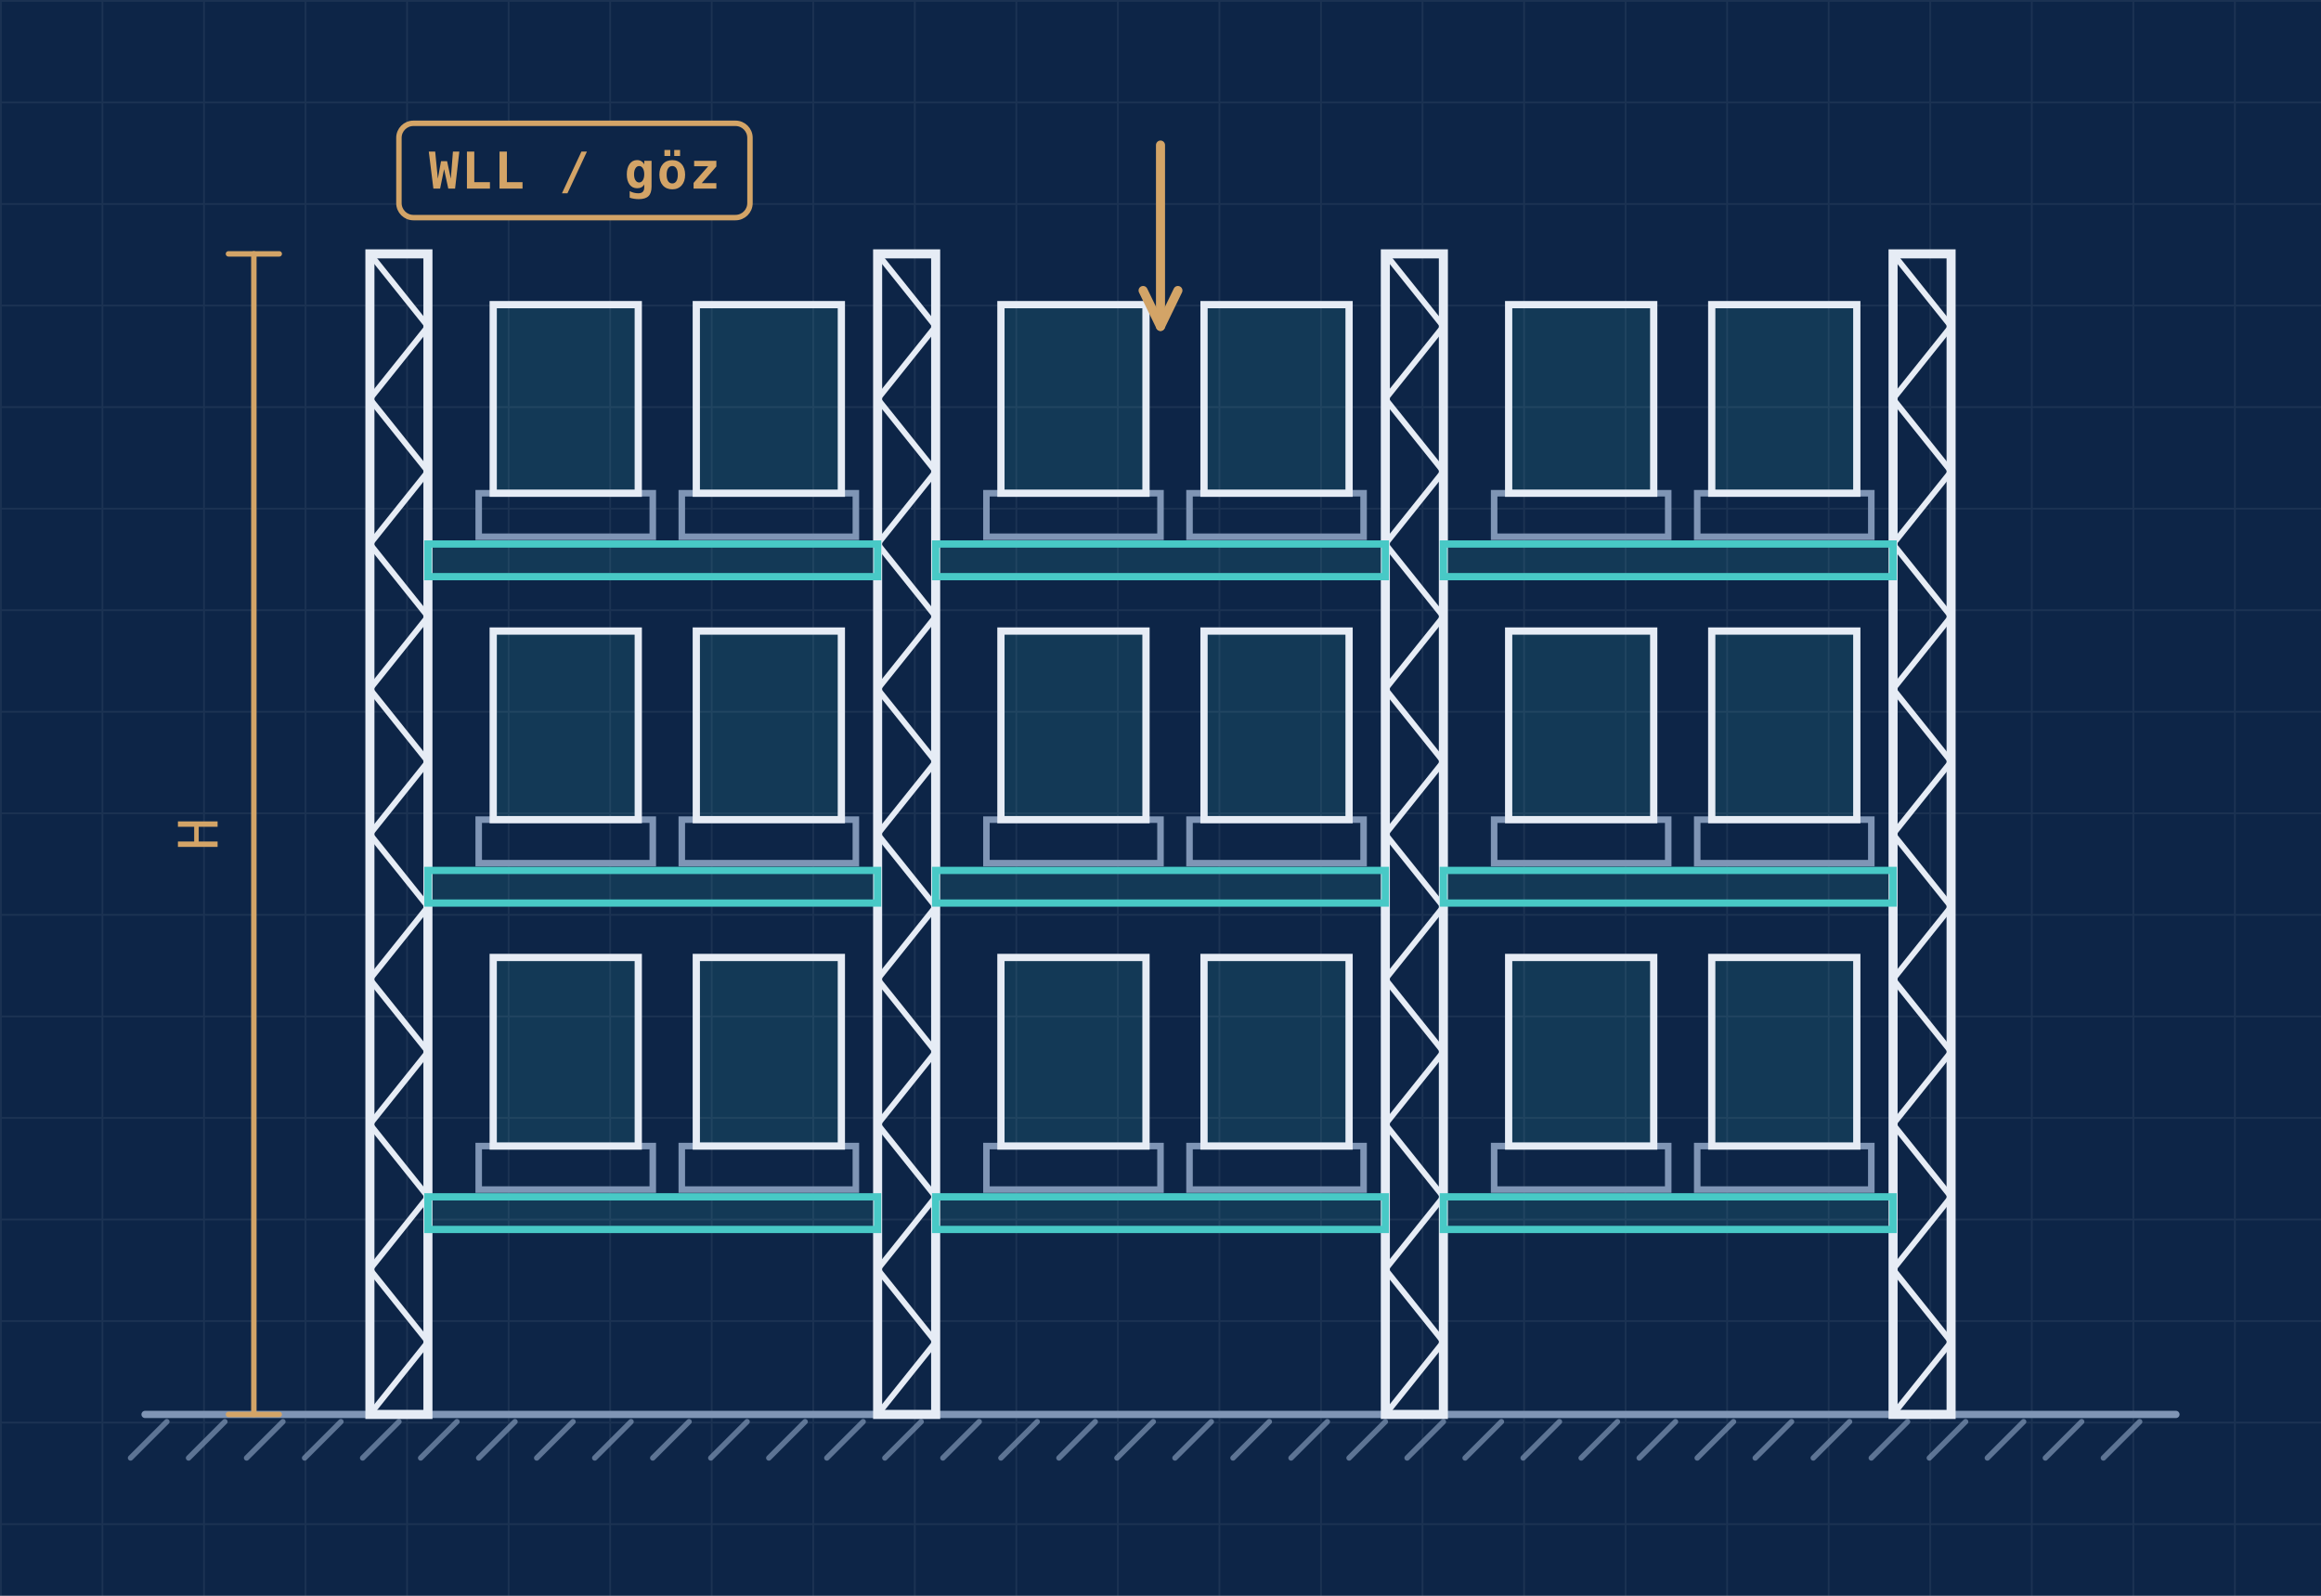
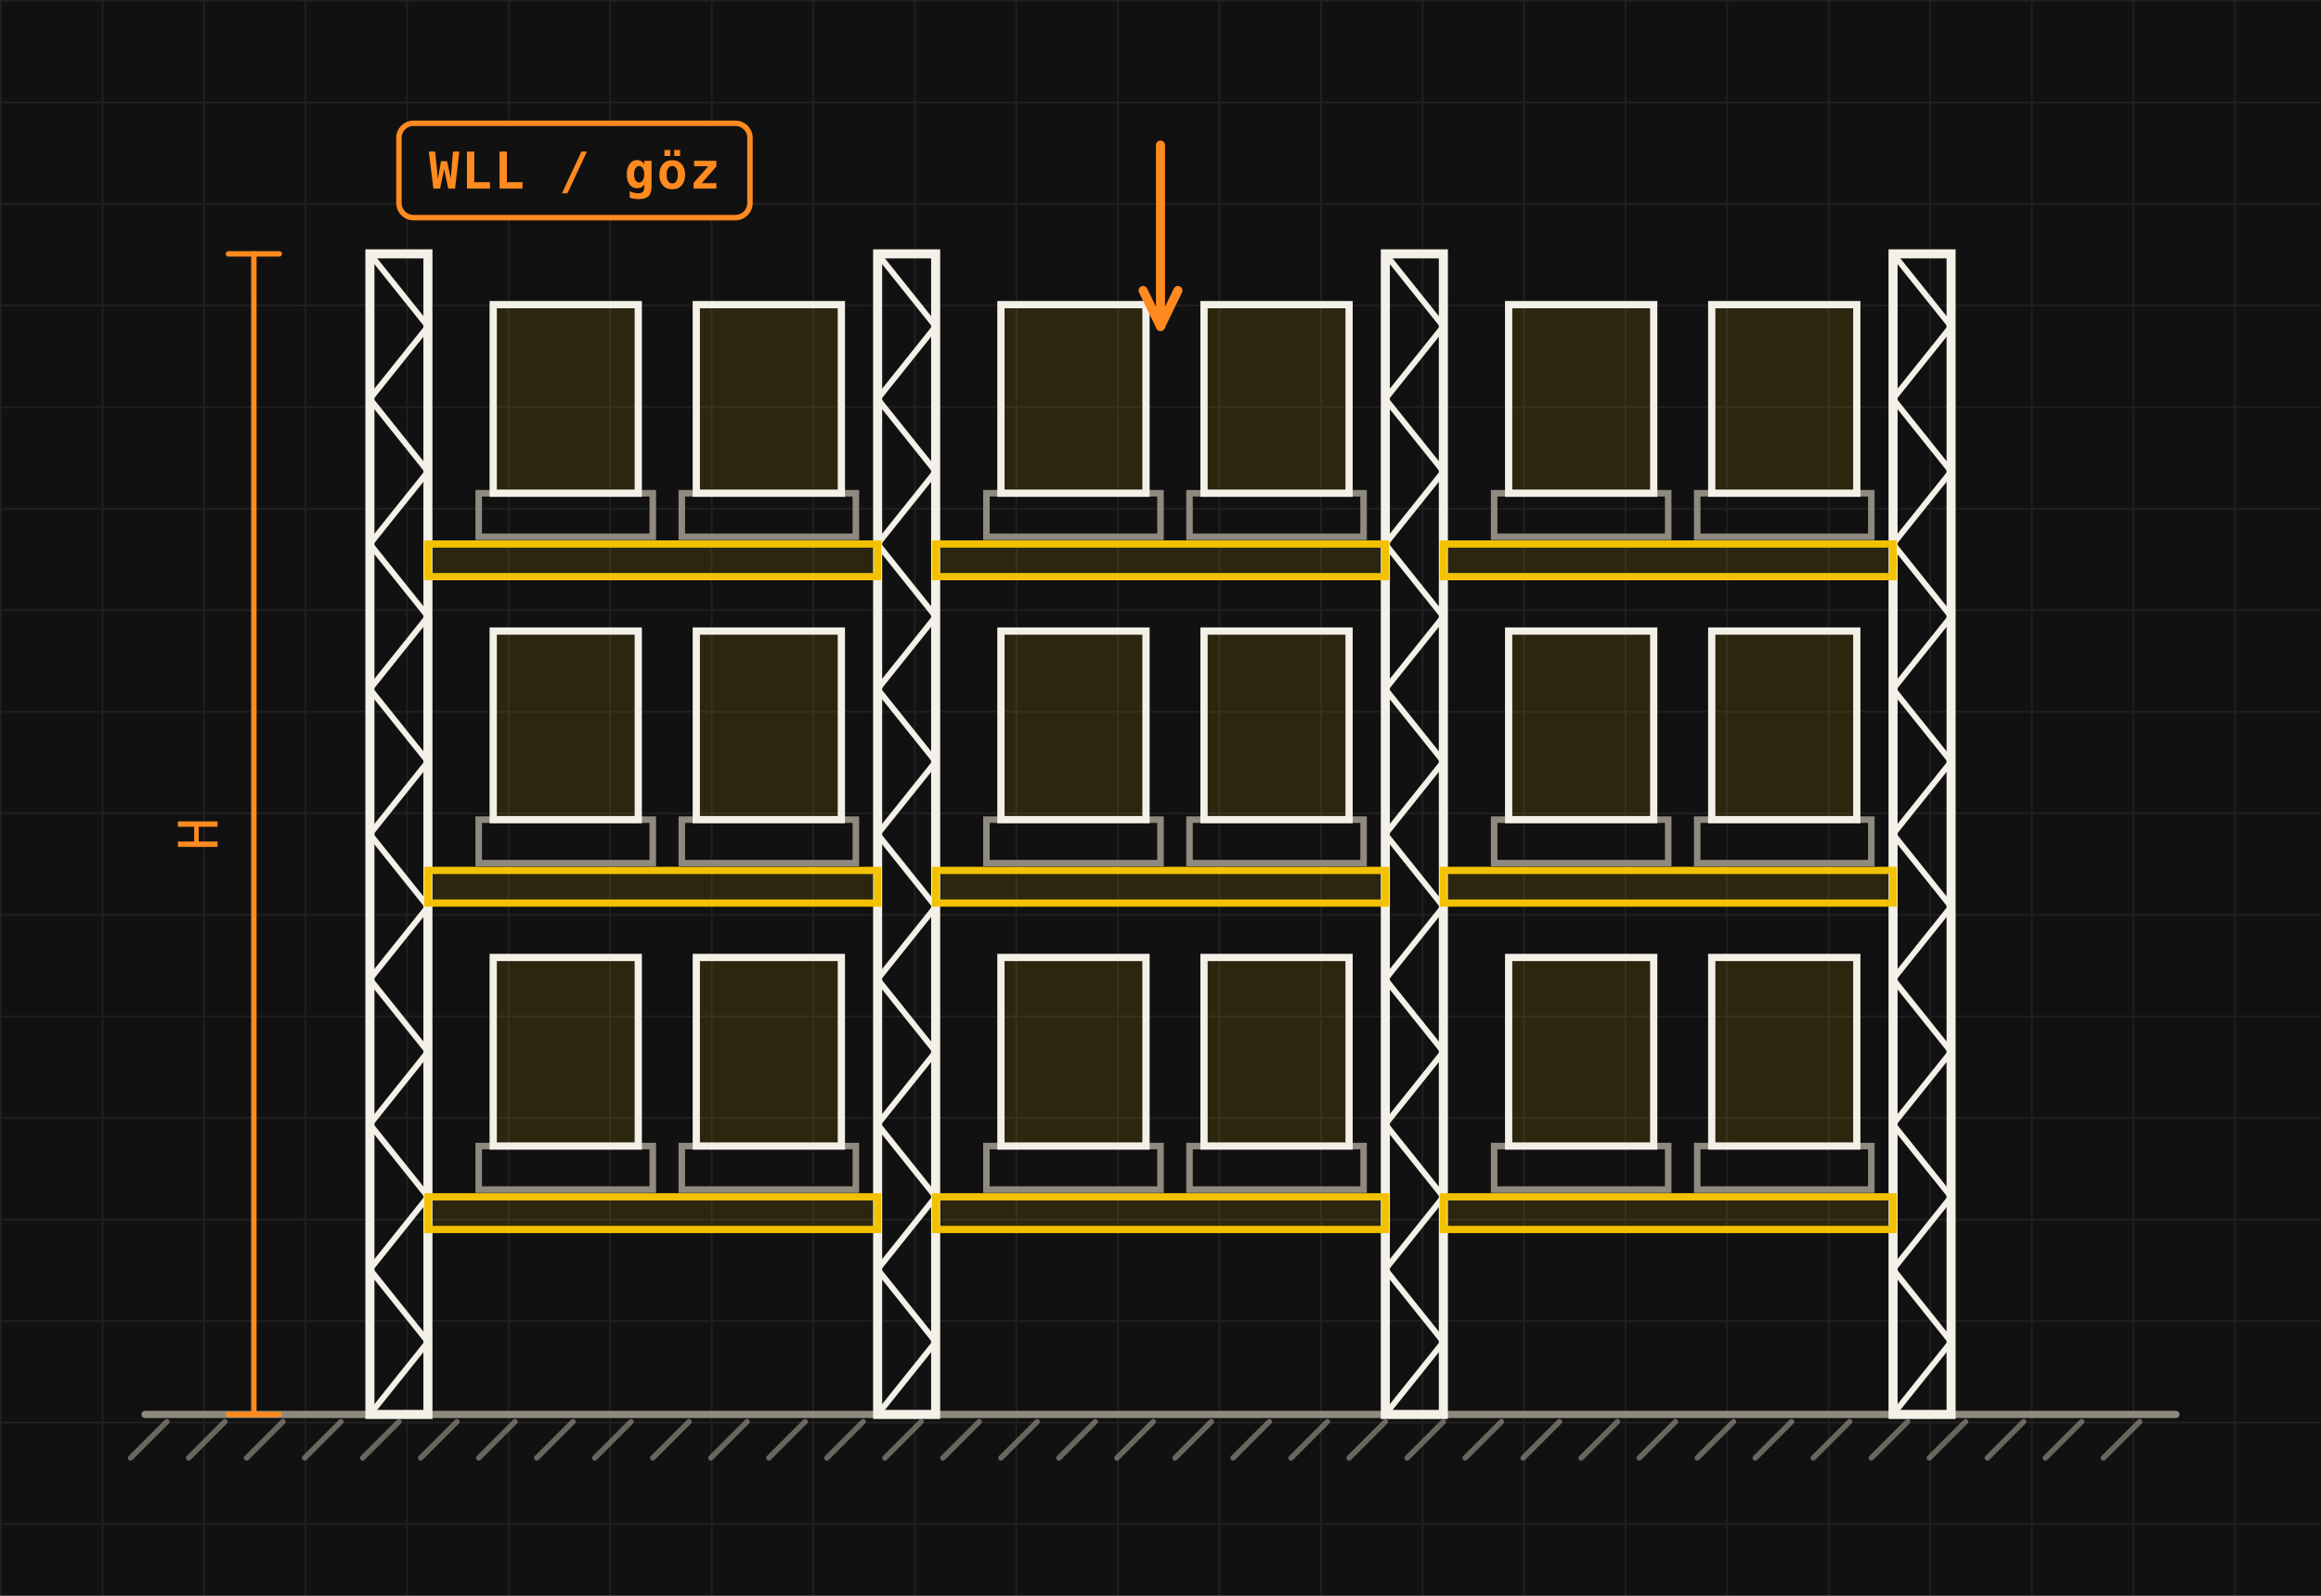
<svg xmlns="http://www.w3.org/2000/svg" viewBox="0 0 640 440" width="640" height="440" role="img" aria-label="Raf etiketi olmayan depolar: palet rafı ve göz yük kapasitesi çizimi">
  <defs>
    <pattern id="g" width="28" height="28" patternUnits="userSpaceOnUse">
      <path d="M28 0H0V28" fill="none" stroke="#ffffff" stroke-opacity=".06" />
    </pattern>
  </defs>
-   <rect width="640" height="440" fill="#0d2547" />
+   <rect width="640" height="440" fill="#111111" />
  <rect width="640" height="440" fill="url(#g)" />
-   <g transform="translate(0,0)">
-     <line x1="40" y1="390" x2="600" y2="390" stroke="#7f95b5" stroke-width="2" opacity="1" stroke-linecap="round" />
-     <line x1="46" y1="392" x2="36" y2="402" stroke="#7f95b5" stroke-width="1.5" opacity="0.7" stroke-linecap="round" />
-     <line x1="62" y1="392" x2="52" y2="402" stroke="#7f95b5" stroke-width="1.5" opacity="0.7" stroke-linecap="round" />
-     <line x1="78" y1="392" x2="68" y2="402" stroke="#7f95b5" stroke-width="1.5" opacity="0.7" stroke-linecap="round" />
-     <line x1="94" y1="392" x2="84" y2="402" stroke="#7f95b5" stroke-width="1.5" opacity="0.7" stroke-linecap="round" />
-     <line x1="110" y1="392" x2="100" y2="402" stroke="#7f95b5" stroke-width="1.5" opacity="0.7" stroke-linecap="round" />
-     <line x1="126" y1="392" x2="116" y2="402" stroke="#7f95b5" stroke-width="1.5" opacity="0.7" stroke-linecap="round" />
-     <line x1="142" y1="392" x2="132" y2="402" stroke="#7f95b5" stroke-width="1.5" opacity="0.7" stroke-linecap="round" />
-     <line x1="158" y1="392" x2="148" y2="402" stroke="#7f95b5" stroke-width="1.5" opacity="0.7" stroke-linecap="round" />
-     <line x1="174" y1="392" x2="164" y2="402" stroke="#7f95b5" stroke-width="1.5" opacity="0.7" stroke-linecap="round" />
-     <line x1="190" y1="392" x2="180" y2="402" stroke="#7f95b5" stroke-width="1.5" opacity="0.7" stroke-linecap="round" />
-     <line x1="206" y1="392" x2="196" y2="402" stroke="#7f95b5" stroke-width="1.5" opacity="0.7" stroke-linecap="round" />
-     <line x1="222" y1="392" x2="212" y2="402" stroke="#7f95b5" stroke-width="1.5" opacity="0.7" stroke-linecap="round" />
-     <line x1="238" y1="392" x2="228" y2="402" stroke="#7f95b5" stroke-width="1.5" opacity="0.7" stroke-linecap="round" />
-     <line x1="254" y1="392" x2="244" y2="402" stroke="#7f95b5" stroke-width="1.5" opacity="0.7" stroke-linecap="round" />
-     <line x1="270" y1="392" x2="260" y2="402" stroke="#7f95b5" stroke-width="1.5" opacity="0.7" stroke-linecap="round" />
-     <line x1="286" y1="392" x2="276" y2="402" stroke="#7f95b5" stroke-width="1.5" opacity="0.7" stroke-linecap="round" />
-     <line x1="302" y1="392" x2="292" y2="402" stroke="#7f95b5" stroke-width="1.5" opacity="0.7" stroke-linecap="round" />
-     <line x1="318" y1="392" x2="308" y2="402" stroke="#7f95b5" stroke-width="1.5" opacity="0.7" stroke-linecap="round" />
-     <line x1="334" y1="392" x2="324" y2="402" stroke="#7f95b5" stroke-width="1.5" opacity="0.7" stroke-linecap="round" />
-     <line x1="350" y1="392" x2="340" y2="402" stroke="#7f95b5" stroke-width="1.5" opacity="0.7" stroke-linecap="round" />
-     <line x1="366" y1="392" x2="356" y2="402" stroke="#7f95b5" stroke-width="1.5" opacity="0.7" stroke-linecap="round" />
-     <line x1="382" y1="392" x2="372" y2="402" stroke="#7f95b5" stroke-width="1.5" opacity="0.7" stroke-linecap="round" />
-     <line x1="398" y1="392" x2="388" y2="402" stroke="#7f95b5" stroke-width="1.5" opacity="0.7" stroke-linecap="round" />
-     <line x1="414" y1="392" x2="404" y2="402" stroke="#7f95b5" stroke-width="1.5" opacity="0.7" stroke-linecap="round" />
-     <line x1="430" y1="392" x2="420" y2="402" stroke="#7f95b5" stroke-width="1.5" opacity="0.7" stroke-linecap="round" />
-     <line x1="446" y1="392" x2="436" y2="402" stroke="#7f95b5" stroke-width="1.5" opacity="0.7" stroke-linecap="round" />
-     <line x1="462" y1="392" x2="452" y2="402" stroke="#7f95b5" stroke-width="1.5" opacity="0.7" stroke-linecap="round" />
-     <line x1="478" y1="392" x2="468" y2="402" stroke="#7f95b5" stroke-width="1.5" opacity="0.7" stroke-linecap="round" />
-     <line x1="494" y1="392" x2="484" y2="402" stroke="#7f95b5" stroke-width="1.5" opacity="0.7" stroke-linecap="round" />
-     <line x1="510" y1="392" x2="500" y2="402" stroke="#7f95b5" stroke-width="1.5" opacity="0.7" stroke-linecap="round" />
-     <line x1="526" y1="392" x2="516" y2="402" stroke="#7f95b5" stroke-width="1.5" opacity="0.7" stroke-linecap="round" />
-     <line x1="542" y1="392" x2="532" y2="402" stroke="#7f95b5" stroke-width="1.5" opacity="0.7" stroke-linecap="round" />
-     <line x1="558" y1="392" x2="548" y2="402" stroke="#7f95b5" stroke-width="1.5" opacity="0.7" stroke-linecap="round" />
-     <line x1="574" y1="392" x2="564" y2="402" stroke="#7f95b5" stroke-width="1.5" opacity="0.7" stroke-linecap="round" />
-     <line x1="590" y1="392" x2="580" y2="402" stroke="#7f95b5" stroke-width="1.5" opacity="0.7" stroke-linecap="round" />
-     <rect x="102" y="70" width="16" height="320" rx="0" stroke="#e6ecf5" stroke-width="2.5" fill="none" opacity="1" />
-     <line x1="102" y1="70.0" x2="118" y2="90.0" stroke="#e6ecf5" stroke-width="1.6" opacity="1" stroke-linecap="round" />
-     <line x1="118" y1="90.0" x2="102" y2="110.0" stroke="#e6ecf5" stroke-width="1.6" opacity="1" stroke-linecap="round" />
-     <line x1="102" y1="110.0" x2="118" y2="130.0" stroke="#e6ecf5" stroke-width="1.6" opacity="1" stroke-linecap="round" />
-     <line x1="118" y1="130.0" x2="102" y2="150.0" stroke="#e6ecf5" stroke-width="1.6" opacity="1" stroke-linecap="round" />
-     <line x1="102" y1="150.0" x2="118" y2="170.0" stroke="#e6ecf5" stroke-width="1.6" opacity="1" stroke-linecap="round" />
-     <line x1="118" y1="170.0" x2="102" y2="190.0" stroke="#e6ecf5" stroke-width="1.6" opacity="1" stroke-linecap="round" />
-     <line x1="102" y1="190.0" x2="118" y2="210.0" stroke="#e6ecf5" stroke-width="1.6" opacity="1" stroke-linecap="round" />
-     <line x1="118" y1="210.0" x2="102" y2="230.0" stroke="#e6ecf5" stroke-width="1.6" opacity="1" stroke-linecap="round" />
-     <line x1="102" y1="230.0" x2="118" y2="250.0" stroke="#e6ecf5" stroke-width="1.6" opacity="1" stroke-linecap="round" />
-     <line x1="118" y1="250.0" x2="102" y2="270.0" stroke="#e6ecf5" stroke-width="1.6" opacity="1" stroke-linecap="round" />
-     <line x1="102" y1="270.0" x2="118" y2="290.0" stroke="#e6ecf5" stroke-width="1.6" opacity="1" stroke-linecap="round" />
-     <line x1="118" y1="290.0" x2="102" y2="310.0" stroke="#e6ecf5" stroke-width="1.6" opacity="1" stroke-linecap="round" />
-     <line x1="102" y1="310.0" x2="118" y2="330.0" stroke="#e6ecf5" stroke-width="1.6" opacity="1" stroke-linecap="round" />
-     <line x1="118" y1="330.0" x2="102" y2="350.0" stroke="#e6ecf5" stroke-width="1.6" opacity="1" stroke-linecap="round" />
-     <line x1="102" y1="350.0" x2="118" y2="370.0" stroke="#e6ecf5" stroke-width="1.6" opacity="1" stroke-linecap="round" />
-     <line x1="118" y1="370.0" x2="102" y2="390.0" stroke="#e6ecf5" stroke-width="1.6" opacity="1" stroke-linecap="round" />
-     <rect x="242" y="70" width="16" height="320" rx="0" stroke="#e6ecf5" stroke-width="2.5" fill="none" opacity="1" />
-     <line x1="242" y1="70.0" x2="258" y2="90.0" stroke="#e6ecf5" stroke-width="1.6" opacity="1" stroke-linecap="round" />
-     <line x1="258" y1="90.0" x2="242" y2="110.0" stroke="#e6ecf5" stroke-width="1.6" opacity="1" stroke-linecap="round" />
-     <line x1="242" y1="110.0" x2="258" y2="130.0" stroke="#e6ecf5" stroke-width="1.6" opacity="1" stroke-linecap="round" />
-     <line x1="258" y1="130.0" x2="242" y2="150.0" stroke="#e6ecf5" stroke-width="1.6" opacity="1" stroke-linecap="round" />
-     <line x1="242" y1="150.0" x2="258" y2="170.0" stroke="#e6ecf5" stroke-width="1.6" opacity="1" stroke-linecap="round" />
-     <line x1="258" y1="170.0" x2="242" y2="190.0" stroke="#e6ecf5" stroke-width="1.6" opacity="1" stroke-linecap="round" />
-     <line x1="242" y1="190.0" x2="258" y2="210.0" stroke="#e6ecf5" stroke-width="1.6" opacity="1" stroke-linecap="round" />
-     <line x1="258" y1="210.0" x2="242" y2="230.0" stroke="#e6ecf5" stroke-width="1.6" opacity="1" stroke-linecap="round" />
-     <line x1="242" y1="230.0" x2="258" y2="250.0" stroke="#e6ecf5" stroke-width="1.6" opacity="1" stroke-linecap="round" />
-     <line x1="258" y1="250.0" x2="242" y2="270.0" stroke="#e6ecf5" stroke-width="1.6" opacity="1" stroke-linecap="round" />
-     <line x1="242" y1="270.0" x2="258" y2="290.0" stroke="#e6ecf5" stroke-width="1.6" opacity="1" stroke-linecap="round" />
-     <line x1="258" y1="290.0" x2="242" y2="310.0" stroke="#e6ecf5" stroke-width="1.6" opacity="1" stroke-linecap="round" />
-     <line x1="242" y1="310.0" x2="258" y2="330.0" stroke="#e6ecf5" stroke-width="1.6" opacity="1" stroke-linecap="round" />
-     <line x1="258" y1="330.0" x2="242" y2="350.0" stroke="#e6ecf5" stroke-width="1.6" opacity="1" stroke-linecap="round" />
-     <line x1="242" y1="350.0" x2="258" y2="370.0" stroke="#e6ecf5" stroke-width="1.6" opacity="1" stroke-linecap="round" />
-     <line x1="258" y1="370.0" x2="242" y2="390.0" stroke="#e6ecf5" stroke-width="1.6" opacity="1" stroke-linecap="round" />
-     <rect x="382" y="70" width="16" height="320" rx="0" stroke="#e6ecf5" stroke-width="2.5" fill="none" opacity="1" />
-     <line x1="382" y1="70.0" x2="398" y2="90.0" stroke="#e6ecf5" stroke-width="1.6" opacity="1" stroke-linecap="round" />
-     <line x1="398" y1="90.0" x2="382" y2="110.0" stroke="#e6ecf5" stroke-width="1.6" opacity="1" stroke-linecap="round" />
-     <line x1="382" y1="110.0" x2="398" y2="130.0" stroke="#e6ecf5" stroke-width="1.6" opacity="1" stroke-linecap="round" />
-     <line x1="398" y1="130.0" x2="382" y2="150.0" stroke="#e6ecf5" stroke-width="1.6" opacity="1" stroke-linecap="round" />
-     <line x1="382" y1="150.0" x2="398" y2="170.0" stroke="#e6ecf5" stroke-width="1.6" opacity="1" stroke-linecap="round" />
-     <line x1="398" y1="170.0" x2="382" y2="190.0" stroke="#e6ecf5" stroke-width="1.6" opacity="1" stroke-linecap="round" />
-     <line x1="382" y1="190.0" x2="398" y2="210.0" stroke="#e6ecf5" stroke-width="1.6" opacity="1" stroke-linecap="round" />
-     <line x1="398" y1="210.0" x2="382" y2="230.0" stroke="#e6ecf5" stroke-width="1.6" opacity="1" stroke-linecap="round" />
-     <line x1="382" y1="230.0" x2="398" y2="250.0" stroke="#e6ecf5" stroke-width="1.6" opacity="1" stroke-linecap="round" />
-     <line x1="398" y1="250.0" x2="382" y2="270.0" stroke="#e6ecf5" stroke-width="1.6" opacity="1" stroke-linecap="round" />
-     <line x1="382" y1="270.0" x2="398" y2="290.0" stroke="#e6ecf5" stroke-width="1.6" opacity="1" stroke-linecap="round" />
-     <line x1="398" y1="290.0" x2="382" y2="310.0" stroke="#e6ecf5" stroke-width="1.6" opacity="1" stroke-linecap="round" />
-     <line x1="382" y1="310.0" x2="398" y2="330.0" stroke="#e6ecf5" stroke-width="1.6" opacity="1" stroke-linecap="round" />
-     <line x1="398" y1="330.0" x2="382" y2="350.0" stroke="#e6ecf5" stroke-width="1.6" opacity="1" stroke-linecap="round" />
-     <line x1="382" y1="350.0" x2="398" y2="370.0" stroke="#e6ecf5" stroke-width="1.6" opacity="1" stroke-linecap="round" />
-     <line x1="398" y1="370.0" x2="382" y2="390.0" stroke="#e6ecf5" stroke-width="1.6" opacity="1" stroke-linecap="round" />
-     <rect x="522" y="70" width="16" height="320" rx="0" stroke="#e6ecf5" stroke-width="2.5" fill="none" opacity="1" />
-     <line x1="522" y1="70.0" x2="538" y2="90.0" stroke="#e6ecf5" stroke-width="1.6" opacity="1" stroke-linecap="round" />
-     <line x1="538" y1="90.0" x2="522" y2="110.0" stroke="#e6ecf5" stroke-width="1.6" opacity="1" stroke-linecap="round" />
-     <line x1="522" y1="110.0" x2="538" y2="130.0" stroke="#e6ecf5" stroke-width="1.6" opacity="1" stroke-linecap="round" />
-     <line x1="538" y1="130.0" x2="522" y2="150.0" stroke="#e6ecf5" stroke-width="1.6" opacity="1" stroke-linecap="round" />
-     <line x1="522" y1="150.0" x2="538" y2="170.0" stroke="#e6ecf5" stroke-width="1.6" opacity="1" stroke-linecap="round" />
-     <line x1="538" y1="170.0" x2="522" y2="190.0" stroke="#e6ecf5" stroke-width="1.6" opacity="1" stroke-linecap="round" />
-     <line x1="522" y1="190.0" x2="538" y2="210.0" stroke="#e6ecf5" stroke-width="1.6" opacity="1" stroke-linecap="round" />
-     <line x1="538" y1="210.0" x2="522" y2="230.0" stroke="#e6ecf5" stroke-width="1.6" opacity="1" stroke-linecap="round" />
-     <line x1="522" y1="230.0" x2="538" y2="250.0" stroke="#e6ecf5" stroke-width="1.6" opacity="1" stroke-linecap="round" />
-     <line x1="538" y1="250.0" x2="522" y2="270.0" stroke="#e6ecf5" stroke-width="1.6" opacity="1" stroke-linecap="round" />
-     <line x1="522" y1="270.0" x2="538" y2="290.0" stroke="#e6ecf5" stroke-width="1.6" opacity="1" stroke-linecap="round" />
-     <line x1="538" y1="290.0" x2="522" y2="310.0" stroke="#e6ecf5" stroke-width="1.6" opacity="1" stroke-linecap="round" />
-     <line x1="522" y1="310.0" x2="538" y2="330.0" stroke="#e6ecf5" stroke-width="1.6" opacity="1" stroke-linecap="round" />
-     <line x1="538" y1="330.0" x2="522" y2="350.0" stroke="#e6ecf5" stroke-width="1.6" opacity="1" stroke-linecap="round" />
-     <line x1="522" y1="350.0" x2="538" y2="370.0" stroke="#e6ecf5" stroke-width="1.6" opacity="1" stroke-linecap="round" />
-     <line x1="538" y1="370.0" x2="522" y2="390.0" stroke="#e6ecf5" stroke-width="1.6" opacity="1" stroke-linecap="round" />
-     <rect x="118" y="150" width="124" height="9" rx="0" stroke="#48c9c6" stroke-width="2" fill="#48c9c61f" opacity="1" />
-     <rect x="258" y="150" width="124" height="9" rx="0" stroke="#48c9c6" stroke-width="2" fill="#48c9c61f" opacity="1" />
-     <rect x="398" y="150" width="124" height="9" rx="0" stroke="#48c9c6" stroke-width="2" fill="#48c9c61f" opacity="1" />
-     <rect x="118" y="240" width="124" height="9" rx="0" stroke="#48c9c6" stroke-width="2" fill="#48c9c61f" opacity="1" />
-     <rect x="258" y="240" width="124" height="9" rx="0" stroke="#48c9c6" stroke-width="2" fill="#48c9c61f" opacity="1" />
-     <rect x="398" y="240" width="124" height="9" rx="0" stroke="#48c9c6" stroke-width="2" fill="#48c9c61f" opacity="1" />
-     <rect x="118" y="330" width="124" height="9" rx="0" stroke="#48c9c6" stroke-width="2" fill="#48c9c61f" opacity="1" />
-     <rect x="258" y="330" width="124" height="9" rx="0" stroke="#48c9c6" stroke-width="2" fill="#48c9c61f" opacity="1" />
-     <rect x="398" y="330" width="124" height="9" rx="0" stroke="#48c9c6" stroke-width="2" fill="#48c9c61f" opacity="1" />
-     <rect x="132" y="136" width="48" height="12" rx="0" stroke="#7f95b5" stroke-width="1.8" fill="none" opacity="1" />
-     <rect x="136" y="84" width="40" height="52" rx="0" stroke="#e6ecf5" stroke-width="2" fill="#48c9c61f" opacity="1" />
-     <rect x="188" y="136" width="48" height="12" rx="0" stroke="#7f95b5" stroke-width="1.8" fill="none" opacity="1" />
-     <rect x="192" y="84" width="40" height="52" rx="0" stroke="#e6ecf5" stroke-width="2" fill="#48c9c61f" opacity="1" />
-     <rect x="272" y="136" width="48" height="12" rx="0" stroke="#7f95b5" stroke-width="1.8" fill="none" opacity="1" />
-     <rect x="276" y="84" width="40" height="52" rx="0" stroke="#e6ecf5" stroke-width="2" fill="#48c9c61f" opacity="1" />
-     <rect x="328" y="136" width="48" height="12" rx="0" stroke="#7f95b5" stroke-width="1.8" fill="none" opacity="1" />
-     <rect x="332" y="84" width="40" height="52" rx="0" stroke="#e6ecf5" stroke-width="2" fill="#48c9c61f" opacity="1" />
-     <rect x="412" y="136" width="48" height="12" rx="0" stroke="#7f95b5" stroke-width="1.8" fill="none" opacity="1" />
-     <rect x="416" y="84" width="40" height="52" rx="0" stroke="#e6ecf5" stroke-width="2" fill="#48c9c61f" opacity="1" />
-     <rect x="468" y="136" width="48" height="12" rx="0" stroke="#7f95b5" stroke-width="1.8" fill="none" opacity="1" />
-     <rect x="472" y="84" width="40" height="52" rx="0" stroke="#e6ecf5" stroke-width="2" fill="#48c9c61f" opacity="1" />
-     <rect x="132" y="226" width="48" height="12" rx="0" stroke="#7f95b5" stroke-width="1.8" fill="none" opacity="1" />
-     <rect x="136" y="174" width="40" height="52" rx="0" stroke="#e6ecf5" stroke-width="2" fill="#48c9c61f" opacity="1" />
-     <rect x="188" y="226" width="48" height="12" rx="0" stroke="#7f95b5" stroke-width="1.8" fill="none" opacity="1" />
-     <rect x="192" y="174" width="40" height="52" rx="0" stroke="#e6ecf5" stroke-width="2" fill="#48c9c61f" opacity="1" />
-     <rect x="272" y="226" width="48" height="12" rx="0" stroke="#7f95b5" stroke-width="1.8" fill="none" opacity="1" />
-     <rect x="276" y="174" width="40" height="52" rx="0" stroke="#e6ecf5" stroke-width="2" fill="#48c9c61f" opacity="1" />
-     <rect x="328" y="226" width="48" height="12" rx="0" stroke="#7f95b5" stroke-width="1.8" fill="none" opacity="1" />
-     <rect x="332" y="174" width="40" height="52" rx="0" stroke="#e6ecf5" stroke-width="2" fill="#48c9c61f" opacity="1" />
-     <rect x="412" y="226" width="48" height="12" rx="0" stroke="#7f95b5" stroke-width="1.8" fill="none" opacity="1" />
-     <rect x="416" y="174" width="40" height="52" rx="0" stroke="#e6ecf5" stroke-width="2" fill="#48c9c61f" opacity="1" />
-     <rect x="468" y="226" width="48" height="12" rx="0" stroke="#7f95b5" stroke-width="1.8" fill="none" opacity="1" />
-     <rect x="472" y="174" width="40" height="52" rx="0" stroke="#e6ecf5" stroke-width="2" fill="#48c9c61f" opacity="1" />
-     <rect x="132" y="316" width="48" height="12" rx="0" stroke="#7f95b5" stroke-width="1.8" fill="none" opacity="1" />
-     <rect x="136" y="264" width="40" height="52" rx="0" stroke="#e6ecf5" stroke-width="2" fill="#48c9c61f" opacity="1" />
-     <rect x="188" y="316" width="48" height="12" rx="0" stroke="#7f95b5" stroke-width="1.8" fill="none" opacity="1" />
-     <rect x="192" y="264" width="40" height="52" rx="0" stroke="#e6ecf5" stroke-width="2" fill="#48c9c61f" opacity="1" />
-     <rect x="272" y="316" width="48" height="12" rx="0" stroke="#7f95b5" stroke-width="1.8" fill="none" opacity="1" />
-     <rect x="276" y="264" width="40" height="52" rx="0" stroke="#e6ecf5" stroke-width="2" fill="#48c9c61f" opacity="1" />
-     <rect x="328" y="316" width="48" height="12" rx="0" stroke="#7f95b5" stroke-width="1.8" fill="none" opacity="1" />
-     <rect x="332" y="264" width="40" height="52" rx="0" stroke="#e6ecf5" stroke-width="2" fill="#48c9c61f" opacity="1" />
-     <rect x="412" y="316" width="48" height="12" rx="0" stroke="#7f95b5" stroke-width="1.8" fill="none" opacity="1" />
-     <rect x="416" y="264" width="40" height="52" rx="0" stroke="#e6ecf5" stroke-width="2" fill="#48c9c61f" opacity="1" />
-     <rect x="468" y="316" width="48" height="12" rx="0" stroke="#7f95b5" stroke-width="1.8" fill="none" opacity="1" />
-     <rect x="472" y="264" width="40" height="52" rx="0" stroke="#e6ecf5" stroke-width="2" fill="#48c9c61f" opacity="1" />
-     <rect x="110" y="34" width="96.8" height="26" rx="4" stroke="#d3a467" stroke-width="1.5" fill="#0d2547" opacity="1" />
-     <text x="158.4" y="52" font-size="14" fill="#d3a467" text-anchor="middle" font-weight="600" font-family="'DejaVu Sans Mono',Menlo,monospace" letter-spacing=".04em">WLL / göz</text>
-     <line x1="70" y1="70" x2="70" y2="390" stroke="#d3a467" stroke-width="1.5" opacity="1" stroke-linecap="round" />
-     <line x1="63" y1="70" x2="77" y2="70" stroke="#d3a467" stroke-width="1.5" opacity="1" stroke-linecap="round" />
-     <line x1="63" y1="390" x2="77" y2="390" stroke="#d3a467" stroke-width="1.5" opacity="1" stroke-linecap="round" />
-     <text x="60" y="230.0" font-size="15" fill="#d3a467" text-anchor="middle" font-family="'DejaVu Sans Mono',monospace" transform="rotate(-90 60 230.0)">H</text>
-     <line x1="320" y1="40" x2="320" y2="90" stroke="#d3a467" stroke-width="2.5" opacity="1" stroke-linecap="round" />
-     <path d="M315.2 80.1 L320 90 L324.8 80.1" stroke="#d3a467" stroke-width="2.5" fill="none" opacity="1" stroke-linecap="round" stroke-linejoin="round" />
-   </g>
+   <line x1="40" y1="390" x2="600" y2="390" stroke="#8f8a7f" stroke-width="2" opacity="1" stroke-linecap="round" />
+   <line x1="46" y1="392" x2="36" y2="402" stroke="#8f8a7f" stroke-width="1.5" opacity="0.7" stroke-linecap="round" />
+   <line x1="62" y1="392" x2="52" y2="402" stroke="#8f8a7f" stroke-width="1.5" opacity="0.7" stroke-linecap="round" />
+   <line x1="78" y1="392" x2="68" y2="402" stroke="#8f8a7f" stroke-width="1.5" opacity="0.7" stroke-linecap="round" />
+   <line x1="94" y1="392" x2="84" y2="402" stroke="#8f8a7f" stroke-width="1.5" opacity="0.7" stroke-linecap="round" />
+   <line x1="110" y1="392" x2="100" y2="402" stroke="#8f8a7f" stroke-width="1.5" opacity="0.7" stroke-linecap="round" />
+   <line x1="126" y1="392" x2="116" y2="402" stroke="#8f8a7f" stroke-width="1.5" opacity="0.7" stroke-linecap="round" />
+   <line x1="142" y1="392" x2="132" y2="402" stroke="#8f8a7f" stroke-width="1.5" opacity="0.7" stroke-linecap="round" />
+   <line x1="158" y1="392" x2="148" y2="402" stroke="#8f8a7f" stroke-width="1.5" opacity="0.7" stroke-linecap="round" />
+   <line x1="174" y1="392" x2="164" y2="402" stroke="#8f8a7f" stroke-width="1.5" opacity="0.7" stroke-linecap="round" />
+   <line x1="190" y1="392" x2="180" y2="402" stroke="#8f8a7f" stroke-width="1.5" opacity="0.7" stroke-linecap="round" />
+   <line x1="206" y1="392" x2="196" y2="402" stroke="#8f8a7f" stroke-width="1.5" opacity="0.7" stroke-linecap="round" />
+   <line x1="222" y1="392" x2="212" y2="402" stroke="#8f8a7f" stroke-width="1.5" opacity="0.7" stroke-linecap="round" />
+   <line x1="238" y1="392" x2="228" y2="402" stroke="#8f8a7f" stroke-width="1.5" opacity="0.7" stroke-linecap="round" />
+   <line x1="254" y1="392" x2="244" y2="402" stroke="#8f8a7f" stroke-width="1.5" opacity="0.7" stroke-linecap="round" />
+   <line x1="270" y1="392" x2="260" y2="402" stroke="#8f8a7f" stroke-width="1.5" opacity="0.7" stroke-linecap="round" />
+   <line x1="286" y1="392" x2="276" y2="402" stroke="#8f8a7f" stroke-width="1.5" opacity="0.7" stroke-linecap="round" />
+   <line x1="302" y1="392" x2="292" y2="402" stroke="#8f8a7f" stroke-width="1.5" opacity="0.7" stroke-linecap="round" />
+   <line x1="318" y1="392" x2="308" y2="402" stroke="#8f8a7f" stroke-width="1.5" opacity="0.7" stroke-linecap="round" />
+   <line x1="334" y1="392" x2="324" y2="402" stroke="#8f8a7f" stroke-width="1.5" opacity="0.7" stroke-linecap="round" />
+   <line x1="350" y1="392" x2="340" y2="402" stroke="#8f8a7f" stroke-width="1.5" opacity="0.7" stroke-linecap="round" />
+   <line x1="366" y1="392" x2="356" y2="402" stroke="#8f8a7f" stroke-width="1.5" opacity="0.7" stroke-linecap="round" />
+   <line x1="382" y1="392" x2="372" y2="402" stroke="#8f8a7f" stroke-width="1.5" opacity="0.7" stroke-linecap="round" />
+   <line x1="398" y1="392" x2="388" y2="402" stroke="#8f8a7f" stroke-width="1.5" opacity="0.7" stroke-linecap="round" />
+   <line x1="414" y1="392" x2="404" y2="402" stroke="#8f8a7f" stroke-width="1.5" opacity="0.7" stroke-linecap="round" />
+   <line x1="430" y1="392" x2="420" y2="402" stroke="#8f8a7f" stroke-width="1.5" opacity="0.7" stroke-linecap="round" />
+   <line x1="446" y1="392" x2="436" y2="402" stroke="#8f8a7f" stroke-width="1.5" opacity="0.7" stroke-linecap="round" />
+   <line x1="462" y1="392" x2="452" y2="402" stroke="#8f8a7f" stroke-width="1.5" opacity="0.7" stroke-linecap="round" />
+   <line x1="478" y1="392" x2="468" y2="402" stroke="#8f8a7f" stroke-width="1.5" opacity="0.7" stroke-linecap="round" />
+   <line x1="494" y1="392" x2="484" y2="402" stroke="#8f8a7f" stroke-width="1.5" opacity="0.7" stroke-linecap="round" />
+   <line x1="510" y1="392" x2="500" y2="402" stroke="#8f8a7f" stroke-width="1.5" opacity="0.7" stroke-linecap="round" />
+   <line x1="526" y1="392" x2="516" y2="402" stroke="#8f8a7f" stroke-width="1.5" opacity="0.7" stroke-linecap="round" />
+   <line x1="542" y1="392" x2="532" y2="402" stroke="#8f8a7f" stroke-width="1.5" opacity="0.7" stroke-linecap="round" />
+   <line x1="558" y1="392" x2="548" y2="402" stroke="#8f8a7f" stroke-width="1.5" opacity="0.7" stroke-linecap="round" />
+   <line x1="574" y1="392" x2="564" y2="402" stroke="#8f8a7f" stroke-width="1.5" opacity="0.7" stroke-linecap="round" />
+   <line x1="590" y1="392" x2="580" y2="402" stroke="#8f8a7f" stroke-width="1.5" opacity="0.7" stroke-linecap="round" />
+   <rect x="102" y="70" width="16" height="320" rx="0" stroke="#f3f0e8" stroke-width="2.5" fill="none" opacity="1" />
+   <line x1="102" y1="70.0" x2="118" y2="90.0" stroke="#f3f0e8" stroke-width="1.6" opacity="1" stroke-linecap="round" />
+   <line x1="118" y1="90.0" x2="102" y2="110.0" stroke="#f3f0e8" stroke-width="1.6" opacity="1" stroke-linecap="round" />
+   <line x1="102" y1="110.0" x2="118" y2="130.0" stroke="#f3f0e8" stroke-width="1.6" opacity="1" stroke-linecap="round" />
+   <line x1="118" y1="130.0" x2="102" y2="150.0" stroke="#f3f0e8" stroke-width="1.6" opacity="1" stroke-linecap="round" />
+   <line x1="102" y1="150.0" x2="118" y2="170.0" stroke="#f3f0e8" stroke-width="1.6" opacity="1" stroke-linecap="round" />
+   <line x1="118" y1="170.0" x2="102" y2="190.0" stroke="#f3f0e8" stroke-width="1.6" opacity="1" stroke-linecap="round" />
+   <line x1="102" y1="190.0" x2="118" y2="210.0" stroke="#f3f0e8" stroke-width="1.6" opacity="1" stroke-linecap="round" />
+   <line x1="118" y1="210.0" x2="102" y2="230.0" stroke="#f3f0e8" stroke-width="1.6" opacity="1" stroke-linecap="round" />
+   <line x1="102" y1="230.0" x2="118" y2="250.0" stroke="#f3f0e8" stroke-width="1.6" opacity="1" stroke-linecap="round" />
+   <line x1="118" y1="250.0" x2="102" y2="270.0" stroke="#f3f0e8" stroke-width="1.6" opacity="1" stroke-linecap="round" />
+   <line x1="102" y1="270.0" x2="118" y2="290.0" stroke="#f3f0e8" stroke-width="1.6" opacity="1" stroke-linecap="round" />
+   <line x1="118" y1="290.0" x2="102" y2="310.0" stroke="#f3f0e8" stroke-width="1.6" opacity="1" stroke-linecap="round" />
+   <line x1="102" y1="310.0" x2="118" y2="330.0" stroke="#f3f0e8" stroke-width="1.6" opacity="1" stroke-linecap="round" />
+   <line x1="118" y1="330.0" x2="102" y2="350.0" stroke="#f3f0e8" stroke-width="1.6" opacity="1" stroke-linecap="round" />
+   <line x1="102" y1="350.0" x2="118" y2="370.0" stroke="#f3f0e8" stroke-width="1.6" opacity="1" stroke-linecap="round" />
+   <line x1="118" y1="370.0" x2="102" y2="390.0" stroke="#f3f0e8" stroke-width="1.6" opacity="1" stroke-linecap="round" />
+   <rect x="242" y="70" width="16" height="320" rx="0" stroke="#f3f0e8" stroke-width="2.5" fill="none" opacity="1" />
+   <line x1="242" y1="70.0" x2="258" y2="90.0" stroke="#f3f0e8" stroke-width="1.6" opacity="1" stroke-linecap="round" />
+   <line x1="258" y1="90.0" x2="242" y2="110.0" stroke="#f3f0e8" stroke-width="1.6" opacity="1" stroke-linecap="round" />
+   <line x1="242" y1="110.0" x2="258" y2="130.0" stroke="#f3f0e8" stroke-width="1.6" opacity="1" stroke-linecap="round" />
+   <line x1="258" y1="130.0" x2="242" y2="150.0" stroke="#f3f0e8" stroke-width="1.6" opacity="1" stroke-linecap="round" />
+   <line x1="242" y1="150.0" x2="258" y2="170.0" stroke="#f3f0e8" stroke-width="1.6" opacity="1" stroke-linecap="round" />
+   <line x1="258" y1="170.0" x2="242" y2="190.0" stroke="#f3f0e8" stroke-width="1.6" opacity="1" stroke-linecap="round" />
+   <line x1="242" y1="190.0" x2="258" y2="210.0" stroke="#f3f0e8" stroke-width="1.6" opacity="1" stroke-linecap="round" />
+   <line x1="258" y1="210.0" x2="242" y2="230.0" stroke="#f3f0e8" stroke-width="1.6" opacity="1" stroke-linecap="round" />
+   <line x1="242" y1="230.0" x2="258" y2="250.0" stroke="#f3f0e8" stroke-width="1.6" opacity="1" stroke-linecap="round" />
+   <line x1="258" y1="250.0" x2="242" y2="270.0" stroke="#f3f0e8" stroke-width="1.6" opacity="1" stroke-linecap="round" />
+   <line x1="242" y1="270.0" x2="258" y2="290.0" stroke="#f3f0e8" stroke-width="1.6" opacity="1" stroke-linecap="round" />
+   <line x1="258" y1="290.0" x2="242" y2="310.0" stroke="#f3f0e8" stroke-width="1.6" opacity="1" stroke-linecap="round" />
+   <line x1="242" y1="310.0" x2="258" y2="330.0" stroke="#f3f0e8" stroke-width="1.6" opacity="1" stroke-linecap="round" />
+   <line x1="258" y1="330.0" x2="242" y2="350.0" stroke="#f3f0e8" stroke-width="1.6" opacity="1" stroke-linecap="round" />
+   <line x1="242" y1="350.0" x2="258" y2="370.0" stroke="#f3f0e8" stroke-width="1.6" opacity="1" stroke-linecap="round" />
+   <line x1="258" y1="370.0" x2="242" y2="390.0" stroke="#f3f0e8" stroke-width="1.6" opacity="1" stroke-linecap="round" />
+   <rect x="382" y="70" width="16" height="320" rx="0" stroke="#f3f0e8" stroke-width="2.5" fill="none" opacity="1" />
+   <line x1="382" y1="70.0" x2="398" y2="90.0" stroke="#f3f0e8" stroke-width="1.6" opacity="1" stroke-linecap="round" />
+   <line x1="398" y1="90.0" x2="382" y2="110.0" stroke="#f3f0e8" stroke-width="1.6" opacity="1" stroke-linecap="round" />
+   <line x1="382" y1="110.0" x2="398" y2="130.0" stroke="#f3f0e8" stroke-width="1.6" opacity="1" stroke-linecap="round" />
+   <line x1="398" y1="130.0" x2="382" y2="150.0" stroke="#f3f0e8" stroke-width="1.6" opacity="1" stroke-linecap="round" />
+   <line x1="382" y1="150.0" x2="398" y2="170.0" stroke="#f3f0e8" stroke-width="1.6" opacity="1" stroke-linecap="round" />
+   <line x1="398" y1="170.0" x2="382" y2="190.0" stroke="#f3f0e8" stroke-width="1.6" opacity="1" stroke-linecap="round" />
+   <line x1="382" y1="190.0" x2="398" y2="210.0" stroke="#f3f0e8" stroke-width="1.6" opacity="1" stroke-linecap="round" />
+   <line x1="398" y1="210.0" x2="382" y2="230.0" stroke="#f3f0e8" stroke-width="1.6" opacity="1" stroke-linecap="round" />
+   <line x1="382" y1="230.0" x2="398" y2="250.0" stroke="#f3f0e8" stroke-width="1.6" opacity="1" stroke-linecap="round" />
+   <line x1="398" y1="250.0" x2="382" y2="270.0" stroke="#f3f0e8" stroke-width="1.6" opacity="1" stroke-linecap="round" />
+   <line x1="382" y1="270.0" x2="398" y2="290.0" stroke="#f3f0e8" stroke-width="1.6" opacity="1" stroke-linecap="round" />
+   <line x1="398" y1="290.0" x2="382" y2="310.0" stroke="#f3f0e8" stroke-width="1.6" opacity="1" stroke-linecap="round" />
+   <line x1="382" y1="310.0" x2="398" y2="330.0" stroke="#f3f0e8" stroke-width="1.6" opacity="1" stroke-linecap="round" />
+   <line x1="398" y1="330.0" x2="382" y2="350.0" stroke="#f3f0e8" stroke-width="1.6" opacity="1" stroke-linecap="round" />
+   <line x1="382" y1="350.0" x2="398" y2="370.0" stroke="#f3f0e8" stroke-width="1.6" opacity="1" stroke-linecap="round" />
+   <line x1="398" y1="370.0" x2="382" y2="390.0" stroke="#f3f0e8" stroke-width="1.6" opacity="1" stroke-linecap="round" />
+   <rect x="522" y="70" width="16" height="320" rx="0" stroke="#f3f0e8" stroke-width="2.5" fill="none" opacity="1" />
+   <line x1="522" y1="70.0" x2="538" y2="90.0" stroke="#f3f0e8" stroke-width="1.6" opacity="1" stroke-linecap="round" />
+   <line x1="538" y1="90.0" x2="522" y2="110.0" stroke="#f3f0e8" stroke-width="1.6" opacity="1" stroke-linecap="round" />
+   <line x1="522" y1="110.0" x2="538" y2="130.0" stroke="#f3f0e8" stroke-width="1.6" opacity="1" stroke-linecap="round" />
+   <line x1="538" y1="130.0" x2="522" y2="150.0" stroke="#f3f0e8" stroke-width="1.6" opacity="1" stroke-linecap="round" />
+   <line x1="522" y1="150.0" x2="538" y2="170.0" stroke="#f3f0e8" stroke-width="1.6" opacity="1" stroke-linecap="round" />
+   <line x1="538" y1="170.0" x2="522" y2="190.0" stroke="#f3f0e8" stroke-width="1.6" opacity="1" stroke-linecap="round" />
+   <line x1="522" y1="190.0" x2="538" y2="210.0" stroke="#f3f0e8" stroke-width="1.6" opacity="1" stroke-linecap="round" />
+   <line x1="538" y1="210.0" x2="522" y2="230.0" stroke="#f3f0e8" stroke-width="1.6" opacity="1" stroke-linecap="round" />
+   <line x1="522" y1="230.0" x2="538" y2="250.0" stroke="#f3f0e8" stroke-width="1.6" opacity="1" stroke-linecap="round" />
+   <line x1="538" y1="250.0" x2="522" y2="270.0" stroke="#f3f0e8" stroke-width="1.6" opacity="1" stroke-linecap="round" />
+   <line x1="522" y1="270.0" x2="538" y2="290.0" stroke="#f3f0e8" stroke-width="1.6" opacity="1" stroke-linecap="round" />
+   <line x1="538" y1="290.0" x2="522" y2="310.0" stroke="#f3f0e8" stroke-width="1.6" opacity="1" stroke-linecap="round" />
+   <line x1="522" y1="310.0" x2="538" y2="330.0" stroke="#f3f0e8" stroke-width="1.6" opacity="1" stroke-linecap="round" />
+   <line x1="538" y1="330.0" x2="522" y2="350.0" stroke="#f3f0e8" stroke-width="1.6" opacity="1" stroke-linecap="round" />
+   <line x1="522" y1="350.0" x2="538" y2="370.0" stroke="#f3f0e8" stroke-width="1.6" opacity="1" stroke-linecap="round" />
+   <line x1="538" y1="370.0" x2="522" y2="390.0" stroke="#f3f0e8" stroke-width="1.6" opacity="1" stroke-linecap="round" />
+   <rect x="118" y="150" width="124" height="9" rx="0" stroke="#f2c200" stroke-width="2" fill="#f2c2001f" opacity="1" />
+   <rect x="258" y="150" width="124" height="9" rx="0" stroke="#f2c200" stroke-width="2" fill="#f2c2001f" opacity="1" />
+   <rect x="398" y="150" width="124" height="9" rx="0" stroke="#f2c200" stroke-width="2" fill="#f2c2001f" opacity="1" />
+   <rect x="118" y="240" width="124" height="9" rx="0" stroke="#f2c200" stroke-width="2" fill="#f2c2001f" opacity="1" />
+   <rect x="258" y="240" width="124" height="9" rx="0" stroke="#f2c200" stroke-width="2" fill="#f2c2001f" opacity="1" />
+   <rect x="398" y="240" width="124" height="9" rx="0" stroke="#f2c200" stroke-width="2" fill="#f2c2001f" opacity="1" />
+   <rect x="118" y="330" width="124" height="9" rx="0" stroke="#f2c200" stroke-width="2" fill="#f2c2001f" opacity="1" />
+   <rect x="258" y="330" width="124" height="9" rx="0" stroke="#f2c200" stroke-width="2" fill="#f2c2001f" opacity="1" />
+   <rect x="398" y="330" width="124" height="9" rx="0" stroke="#f2c200" stroke-width="2" fill="#f2c2001f" opacity="1" />
+   <rect x="132" y="136" width="48" height="12" rx="0" stroke="#8f8a7f" stroke-width="1.8" fill="none" opacity="1" />
+   <rect x="136" y="84" width="40" height="52" rx="0" stroke="#f3f0e8" stroke-width="2" fill="#f2c2001f" opacity="1" />
+   <rect x="188" y="136" width="48" height="12" rx="0" stroke="#8f8a7f" stroke-width="1.8" fill="none" opacity="1" />
+   <rect x="192" y="84" width="40" height="52" rx="0" stroke="#f3f0e8" stroke-width="2" fill="#f2c2001f" opacity="1" />
+   <rect x="272" y="136" width="48" height="12" rx="0" stroke="#8f8a7f" stroke-width="1.8" fill="none" opacity="1" />
+   <rect x="276" y="84" width="40" height="52" rx="0" stroke="#f3f0e8" stroke-width="2" fill="#f2c2001f" opacity="1" />
+   <rect x="328" y="136" width="48" height="12" rx="0" stroke="#8f8a7f" stroke-width="1.8" fill="none" opacity="1" />
+   <rect x="332" y="84" width="40" height="52" rx="0" stroke="#f3f0e8" stroke-width="2" fill="#f2c2001f" opacity="1" />
+   <rect x="412" y="136" width="48" height="12" rx="0" stroke="#8f8a7f" stroke-width="1.8" fill="none" opacity="1" />
+   <rect x="416" y="84" width="40" height="52" rx="0" stroke="#f3f0e8" stroke-width="2" fill="#f2c2001f" opacity="1" />
+   <rect x="468" y="136" width="48" height="12" rx="0" stroke="#8f8a7f" stroke-width="1.8" fill="none" opacity="1" />
+   <rect x="472" y="84" width="40" height="52" rx="0" stroke="#f3f0e8" stroke-width="2" fill="#f2c2001f" opacity="1" />
+   <rect x="132" y="226" width="48" height="12" rx="0" stroke="#8f8a7f" stroke-width="1.8" fill="none" opacity="1" />
+   <rect x="136" y="174" width="40" height="52" rx="0" stroke="#f3f0e8" stroke-width="2" fill="#f2c2001f" opacity="1" />
+   <rect x="188" y="226" width="48" height="12" rx="0" stroke="#8f8a7f" stroke-width="1.8" fill="none" opacity="1" />
+   <rect x="192" y="174" width="40" height="52" rx="0" stroke="#f3f0e8" stroke-width="2" fill="#f2c2001f" opacity="1" />
+   <rect x="272" y="226" width="48" height="12" rx="0" stroke="#8f8a7f" stroke-width="1.8" fill="none" opacity="1" />
+   <rect x="276" y="174" width="40" height="52" rx="0" stroke="#f3f0e8" stroke-width="2" fill="#f2c2001f" opacity="1" />
+   <rect x="328" y="226" width="48" height="12" rx="0" stroke="#8f8a7f" stroke-width="1.8" fill="none" opacity="1" />
+   <rect x="332" y="174" width="40" height="52" rx="0" stroke="#f3f0e8" stroke-width="2" fill="#f2c2001f" opacity="1" />
+   <rect x="412" y="226" width="48" height="12" rx="0" stroke="#8f8a7f" stroke-width="1.8" fill="none" opacity="1" />
+   <rect x="416" y="174" width="40" height="52" rx="0" stroke="#f3f0e8" stroke-width="2" fill="#f2c2001f" opacity="1" />
+   <rect x="468" y="226" width="48" height="12" rx="0" stroke="#8f8a7f" stroke-width="1.8" fill="none" opacity="1" />
+   <rect x="472" y="174" width="40" height="52" rx="0" stroke="#f3f0e8" stroke-width="2" fill="#f2c2001f" opacity="1" />
+   <rect x="132" y="316" width="48" height="12" rx="0" stroke="#8f8a7f" stroke-width="1.8" fill="none" opacity="1" />
+   <rect x="136" y="264" width="40" height="52" rx="0" stroke="#f3f0e8" stroke-width="2" fill="#f2c2001f" opacity="1" />
+   <rect x="188" y="316" width="48" height="12" rx="0" stroke="#8f8a7f" stroke-width="1.8" fill="none" opacity="1" />
+   <rect x="192" y="264" width="40" height="52" rx="0" stroke="#f3f0e8" stroke-width="2" fill="#f2c2001f" opacity="1" />
+   <rect x="272" y="316" width="48" height="12" rx="0" stroke="#8f8a7f" stroke-width="1.8" fill="none" opacity="1" />
+   <rect x="276" y="264" width="40" height="52" rx="0" stroke="#f3f0e8" stroke-width="2" fill="#f2c2001f" opacity="1" />
+   <rect x="328" y="316" width="48" height="12" rx="0" stroke="#8f8a7f" stroke-width="1.8" fill="none" opacity="1" />
+   <rect x="332" y="264" width="40" height="52" rx="0" stroke="#f3f0e8" stroke-width="2" fill="#f2c2001f" opacity="1" />
+   <rect x="412" y="316" width="48" height="12" rx="0" stroke="#8f8a7f" stroke-width="1.8" fill="none" opacity="1" />
+   <rect x="416" y="264" width="40" height="52" rx="0" stroke="#f3f0e8" stroke-width="2" fill="#f2c2001f" opacity="1" />
+   <rect x="468" y="316" width="48" height="12" rx="0" stroke="#8f8a7f" stroke-width="1.8" fill="none" opacity="1" />
+   <rect x="472" y="264" width="40" height="52" rx="0" stroke="#f3f0e8" stroke-width="2" fill="#f2c2001f" opacity="1" />
+   <rect x="110" y="34" width="96.8" height="26" rx="4" stroke="#ff8a1f" stroke-width="1.5" fill="#111111" opacity="1" />
+   <text x="158.4" y="52" font-size="14" fill="#ff8a1f" text-anchor="middle" font-weight="600" font-family="'DejaVu Sans Mono',Menlo,monospace" letter-spacing=".04em">WLL / göz</text>
+   <line x1="70" y1="70" x2="70" y2="390" stroke="#ff8a1f" stroke-width="1.5" opacity="1" stroke-linecap="round" />
+   <line x1="63" y1="70" x2="77" y2="70" stroke="#ff8a1f" stroke-width="1.5" opacity="1" stroke-linecap="round" />
+   <line x1="63" y1="390" x2="77" y2="390" stroke="#ff8a1f" stroke-width="1.5" opacity="1" stroke-linecap="round" />
+   <text x="60" y="230.0" font-size="15" fill="#ff8a1f" text-anchor="middle" font-family="'DejaVu Sans Mono',monospace" transform="rotate(-90 60 230.0)">H</text>
+   <line x1="320" y1="40" x2="320" y2="90" stroke="#ff8a1f" stroke-width="2.5" opacity="1" stroke-linecap="round" />
+   <path d="M315.2 80.1 L320 90 L324.8 80.1" stroke="#ff8a1f" stroke-width="2.5" fill="none" opacity="1" stroke-linecap="round" stroke-linejoin="round" />
</svg>
